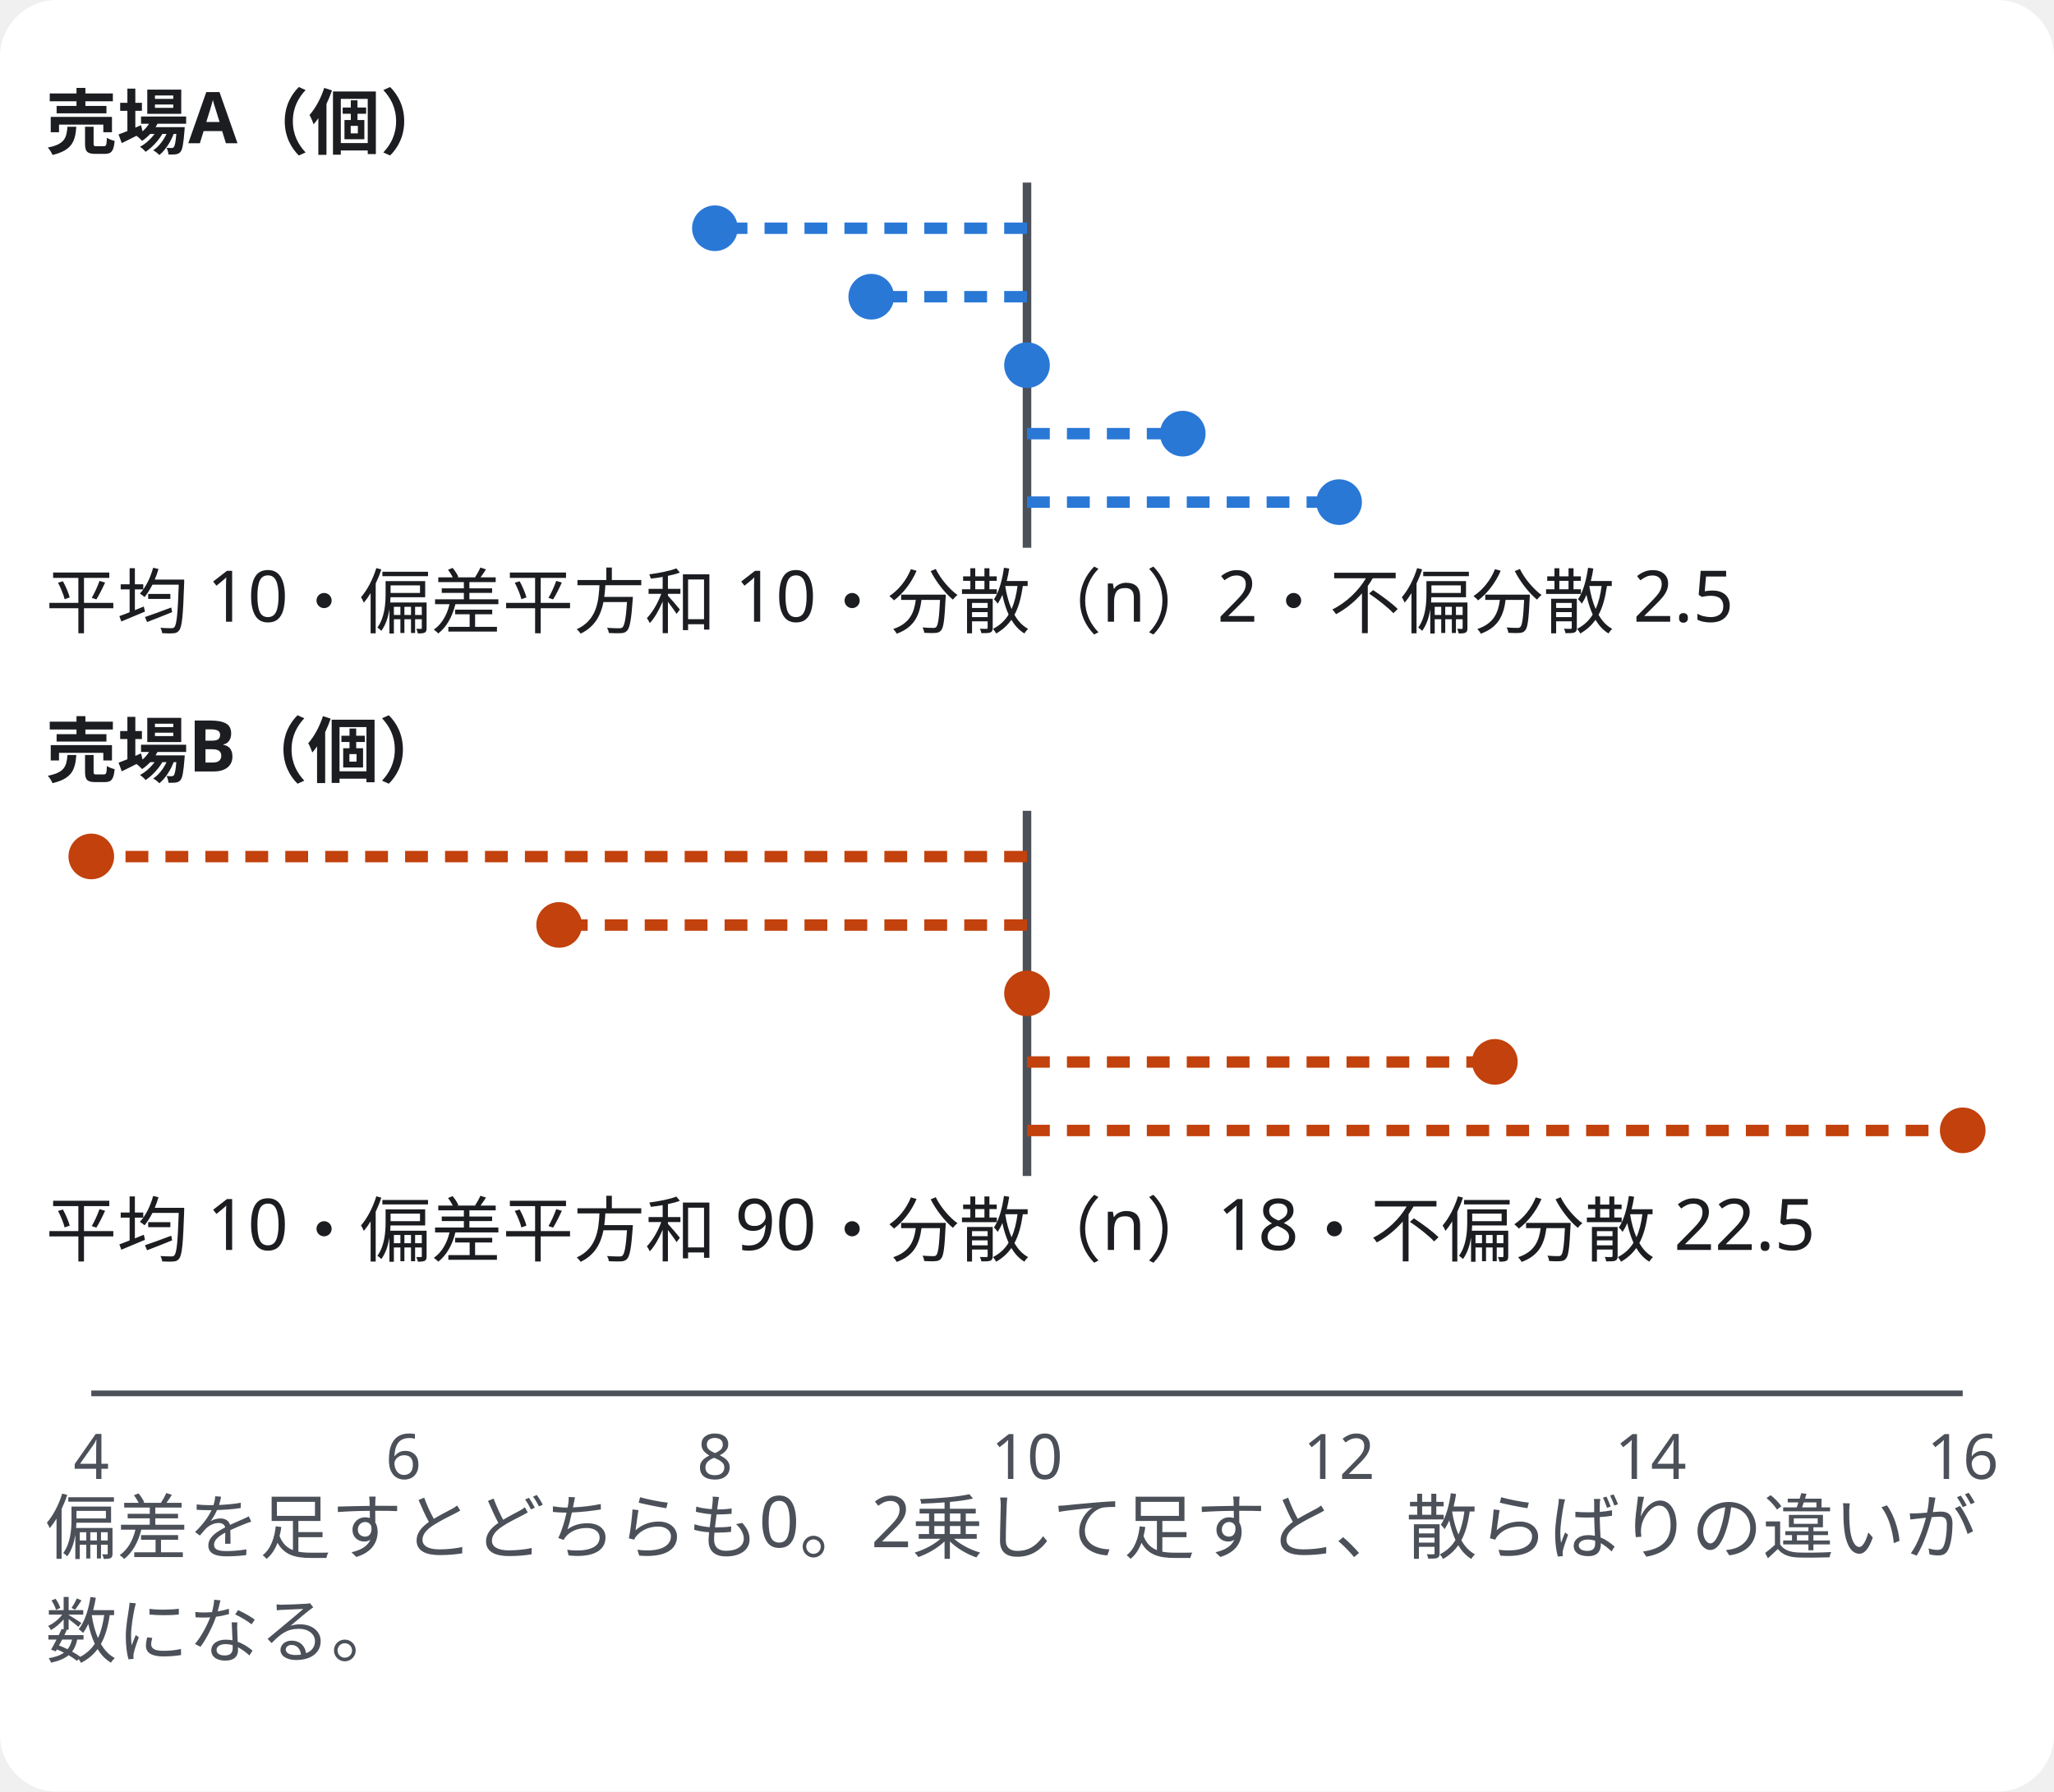
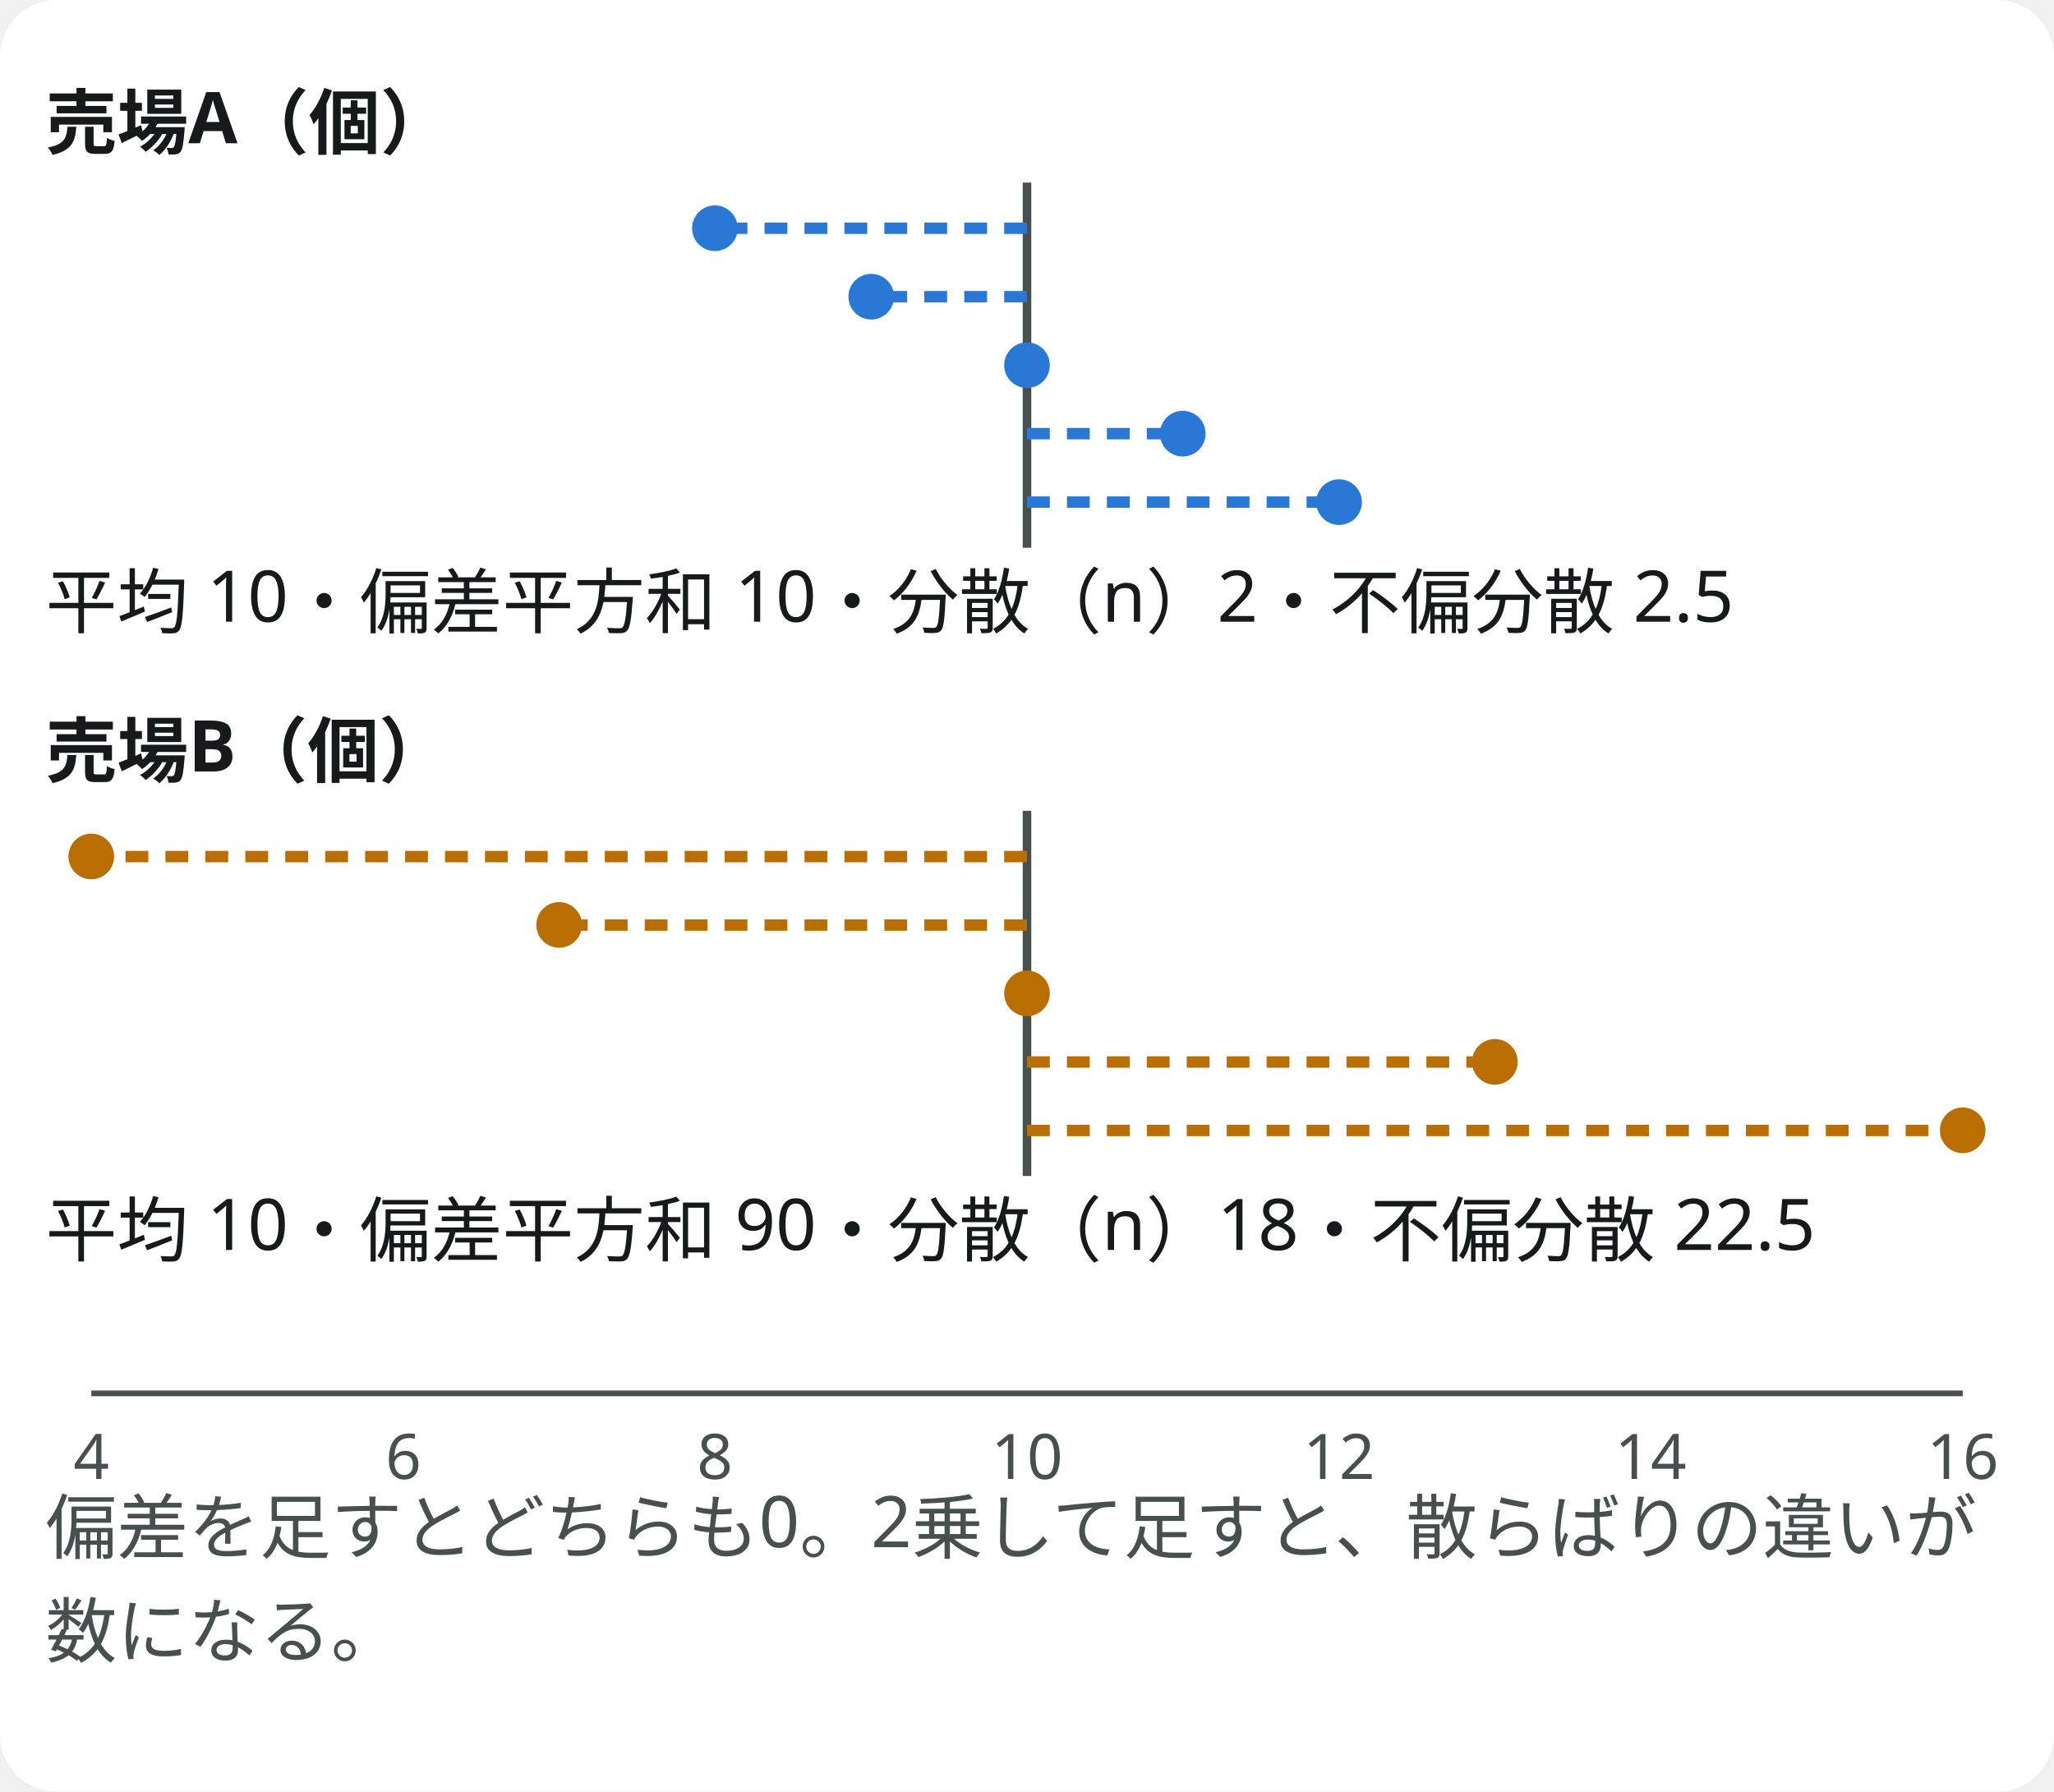
<svg xmlns="http://www.w3.org/2000/svg" viewBox="0 0 360 314" width="360" height="314" font-family="sans-serif">
  <rect width="360" height="314" rx="10" fill="#ffffff" />
-   <text x="8" y="26" font-size="12.5" fill="#1b1d21" text-anchor="start" font-weight="bold">売場A（個）</text>
-   <line x1="180" y1="32" x2="180" y2="96" stroke="#4b5059" stroke-width="1.5" />
+   <text x="8" y="26" font-size="12.5" fill="#161a1a" text-anchor="start" font-weight="bold">売場A（個）</text>
+   <line x1="180" y1="32" x2="180" y2="96" stroke="#48504f" stroke-width="1.5" />
  <line x1="180.0" y1="40" x2="125.3" y2="40" stroke="#2a78d6" stroke-width="2" stroke-dasharray="4 3" />
  <circle cx="125.3" cy="40" r="4" fill="#2a78d6" />
  <line x1="180.0" y1="52" x2="152.7" y2="52" stroke="#2a78d6" stroke-width="2" stroke-dasharray="4 3" />
  <circle cx="152.7" cy="52" r="4" fill="#2a78d6" />
  <line x1="180.0" y1="64" x2="180.0" y2="64" stroke="#2a78d6" stroke-width="2" stroke-dasharray="4 3" />
  <circle cx="180" cy="64" r="4" fill="#2a78d6" />
  <line x1="180.0" y1="76" x2="207.3" y2="76" stroke="#2a78d6" stroke-width="2" stroke-dasharray="4 3" />
  <circle cx="207.3" cy="76" r="4" fill="#2a78d6" />
  <line x1="180.0" y1="88" x2="234.7" y2="88" stroke="#2a78d6" stroke-width="2" stroke-dasharray="4 3" />
  <circle cx="234.7" cy="88" r="4" fill="#2a78d6" />
-   <text x="8" y="110" font-size="12.5" fill="#1b1d21" text-anchor="start">平均 10・偏差平方和 10・分散（n）2・不偏分散 2.5</text>
-   <text x="8" y="136.1" font-size="12.5" fill="#1b1d21" text-anchor="start" font-weight="bold">売場B（個）</text>
-   <line x1="180" y1="142.1" x2="180" y2="206.1" stroke="#4b5059" stroke-width="1.5" />
-   <line x1="180.0" y1="150.125" x2="16.0" y2="150.125" stroke="#c2410c" stroke-width="2" stroke-dasharray="4 3" />
-   <circle cx="16" cy="150.1" r="4" fill="#c2410c" />
-   <line x1="180.0" y1="162.125" x2="98.0" y2="162.125" stroke="#c2410c" stroke-width="2" stroke-dasharray="4 3" />
-   <circle cx="98" cy="162.1" r="4" fill="#c2410c" />
-   <line x1="180.0" y1="174.125" x2="180.0" y2="174.125" stroke="#c2410c" stroke-width="2" stroke-dasharray="4 3" />
-   <circle cx="180" cy="174.1" r="4" fill="#c2410c" />
-   <line x1="180.0" y1="186.125" x2="262.0" y2="186.125" stroke="#c2410c" stroke-width="2" stroke-dasharray="4 3" />
-   <circle cx="262" cy="186.1" r="4" fill="#c2410c" />
-   <line x1="180.0" y1="198.125" x2="344.0" y2="198.125" stroke="#c2410c" stroke-width="2" stroke-dasharray="4 3" />
-   <circle cx="344" cy="198.1" r="4" fill="#c2410c" />
-   <text x="8" y="220.1" font-size="12.5" fill="#1b1d21" text-anchor="start">平均 10・偏差平方和 90・分散（n）18・不偏分散 22.5</text>
-   <line x1="16" y1="244.2" x2="344" y2="244.2" stroke="#4b5059" stroke-width="1" />
-   <text x="16" y="259.2" font-size="11" fill="#4b5059" text-anchor="middle">4</text>
-   <text x="70.7" y="259.2" font-size="11" fill="#4b5059" text-anchor="middle">6</text>
-   <text x="125.3" y="259.2" font-size="11" fill="#4b5059" text-anchor="middle">8</text>
-   <text x="180" y="259.2" font-size="11" fill="#4b5059" text-anchor="middle">10</text>
-   <text x="234.7" y="259.2" font-size="11" fill="#4b5059" text-anchor="middle">12</text>
-   <text x="289.3" y="259.2" font-size="11" fill="#4b5059" text-anchor="middle">14</text>
-   <text x="344" y="259.2" font-size="11" fill="#4b5059" text-anchor="middle">16</text>
-   <text x="8" y="272.2" font-size="12.5" fill="#4b5059" text-anchor="start">偏差を足すとどちらも0。2乗して足すと、散らばりの違いが</text>
-   <text x="8" y="290.4" font-size="12.5" fill="#4b5059" text-anchor="start">数になる。</text>
+   <text x="8" y="110" font-size="12.5" fill="#161a1a" text-anchor="start">平均 10・偏差平方和 10・分散（n）2・不偏分散 2.5</text>
+   <text x="8" y="136.1" font-size="12.5" fill="#161a1a" text-anchor="start" font-weight="bold">売場B（個）</text>
+   <line x1="180" y1="142.1" x2="180" y2="206.1" stroke="#48504f" stroke-width="1.5" />
+   <line x1="180.0" y1="150.125" x2="16.0" y2="150.125" stroke="#b86e00" stroke-width="2" stroke-dasharray="4 3" />
+   <circle cx="16" cy="150.1" r="4" fill="#b86e00" />
+   <line x1="180.0" y1="162.125" x2="98.0" y2="162.125" stroke="#b86e00" stroke-width="2" stroke-dasharray="4 3" />
+   <circle cx="98" cy="162.1" r="4" fill="#b86e00" />
+   <line x1="180.0" y1="174.125" x2="180.0" y2="174.125" stroke="#b86e00" stroke-width="2" stroke-dasharray="4 3" />
+   <circle cx="180" cy="174.1" r="4" fill="#b86e00" />
+   <line x1="180.0" y1="186.125" x2="262.0" y2="186.125" stroke="#b86e00" stroke-width="2" stroke-dasharray="4 3" />
+   <circle cx="262" cy="186.1" r="4" fill="#b86e00" />
+   <line x1="180.0" y1="198.125" x2="344.0" y2="198.125" stroke="#b86e00" stroke-width="2" stroke-dasharray="4 3" />
+   <circle cx="344" cy="198.1" r="4" fill="#b86e00" />
+   <text x="8" y="220.1" font-size="12.5" fill="#161a1a" text-anchor="start">平均 10・偏差平方和 90・分散（n）18・不偏分散 22.5</text>
+   <line x1="16" y1="244.2" x2="344" y2="244.2" stroke="#48504f" stroke-width="1" />
+   <text x="16" y="259.2" font-size="11" fill="#48504f" text-anchor="middle">4</text>
+   <text x="70.7" y="259.2" font-size="11" fill="#48504f" text-anchor="middle">6</text>
+   <text x="125.3" y="259.2" font-size="11" fill="#48504f" text-anchor="middle">8</text>
+   <text x="180" y="259.2" font-size="11" fill="#48504f" text-anchor="middle">10</text>
+   <text x="234.7" y="259.2" font-size="11" fill="#48504f" text-anchor="middle">12</text>
+   <text x="289.3" y="259.2" font-size="11" fill="#48504f" text-anchor="middle">14</text>
+   <text x="344" y="259.2" font-size="11" fill="#48504f" text-anchor="middle">16</text>
+   <text x="8" y="272.2" font-size="12.5" fill="#48504f" text-anchor="start">偏差を足すとどちらも0。2乗して足すと、散らばりの違いが</text>
+   <text x="8" y="290.4" font-size="12.5" fill="#48504f" text-anchor="start">数になる。</text>
</svg>
